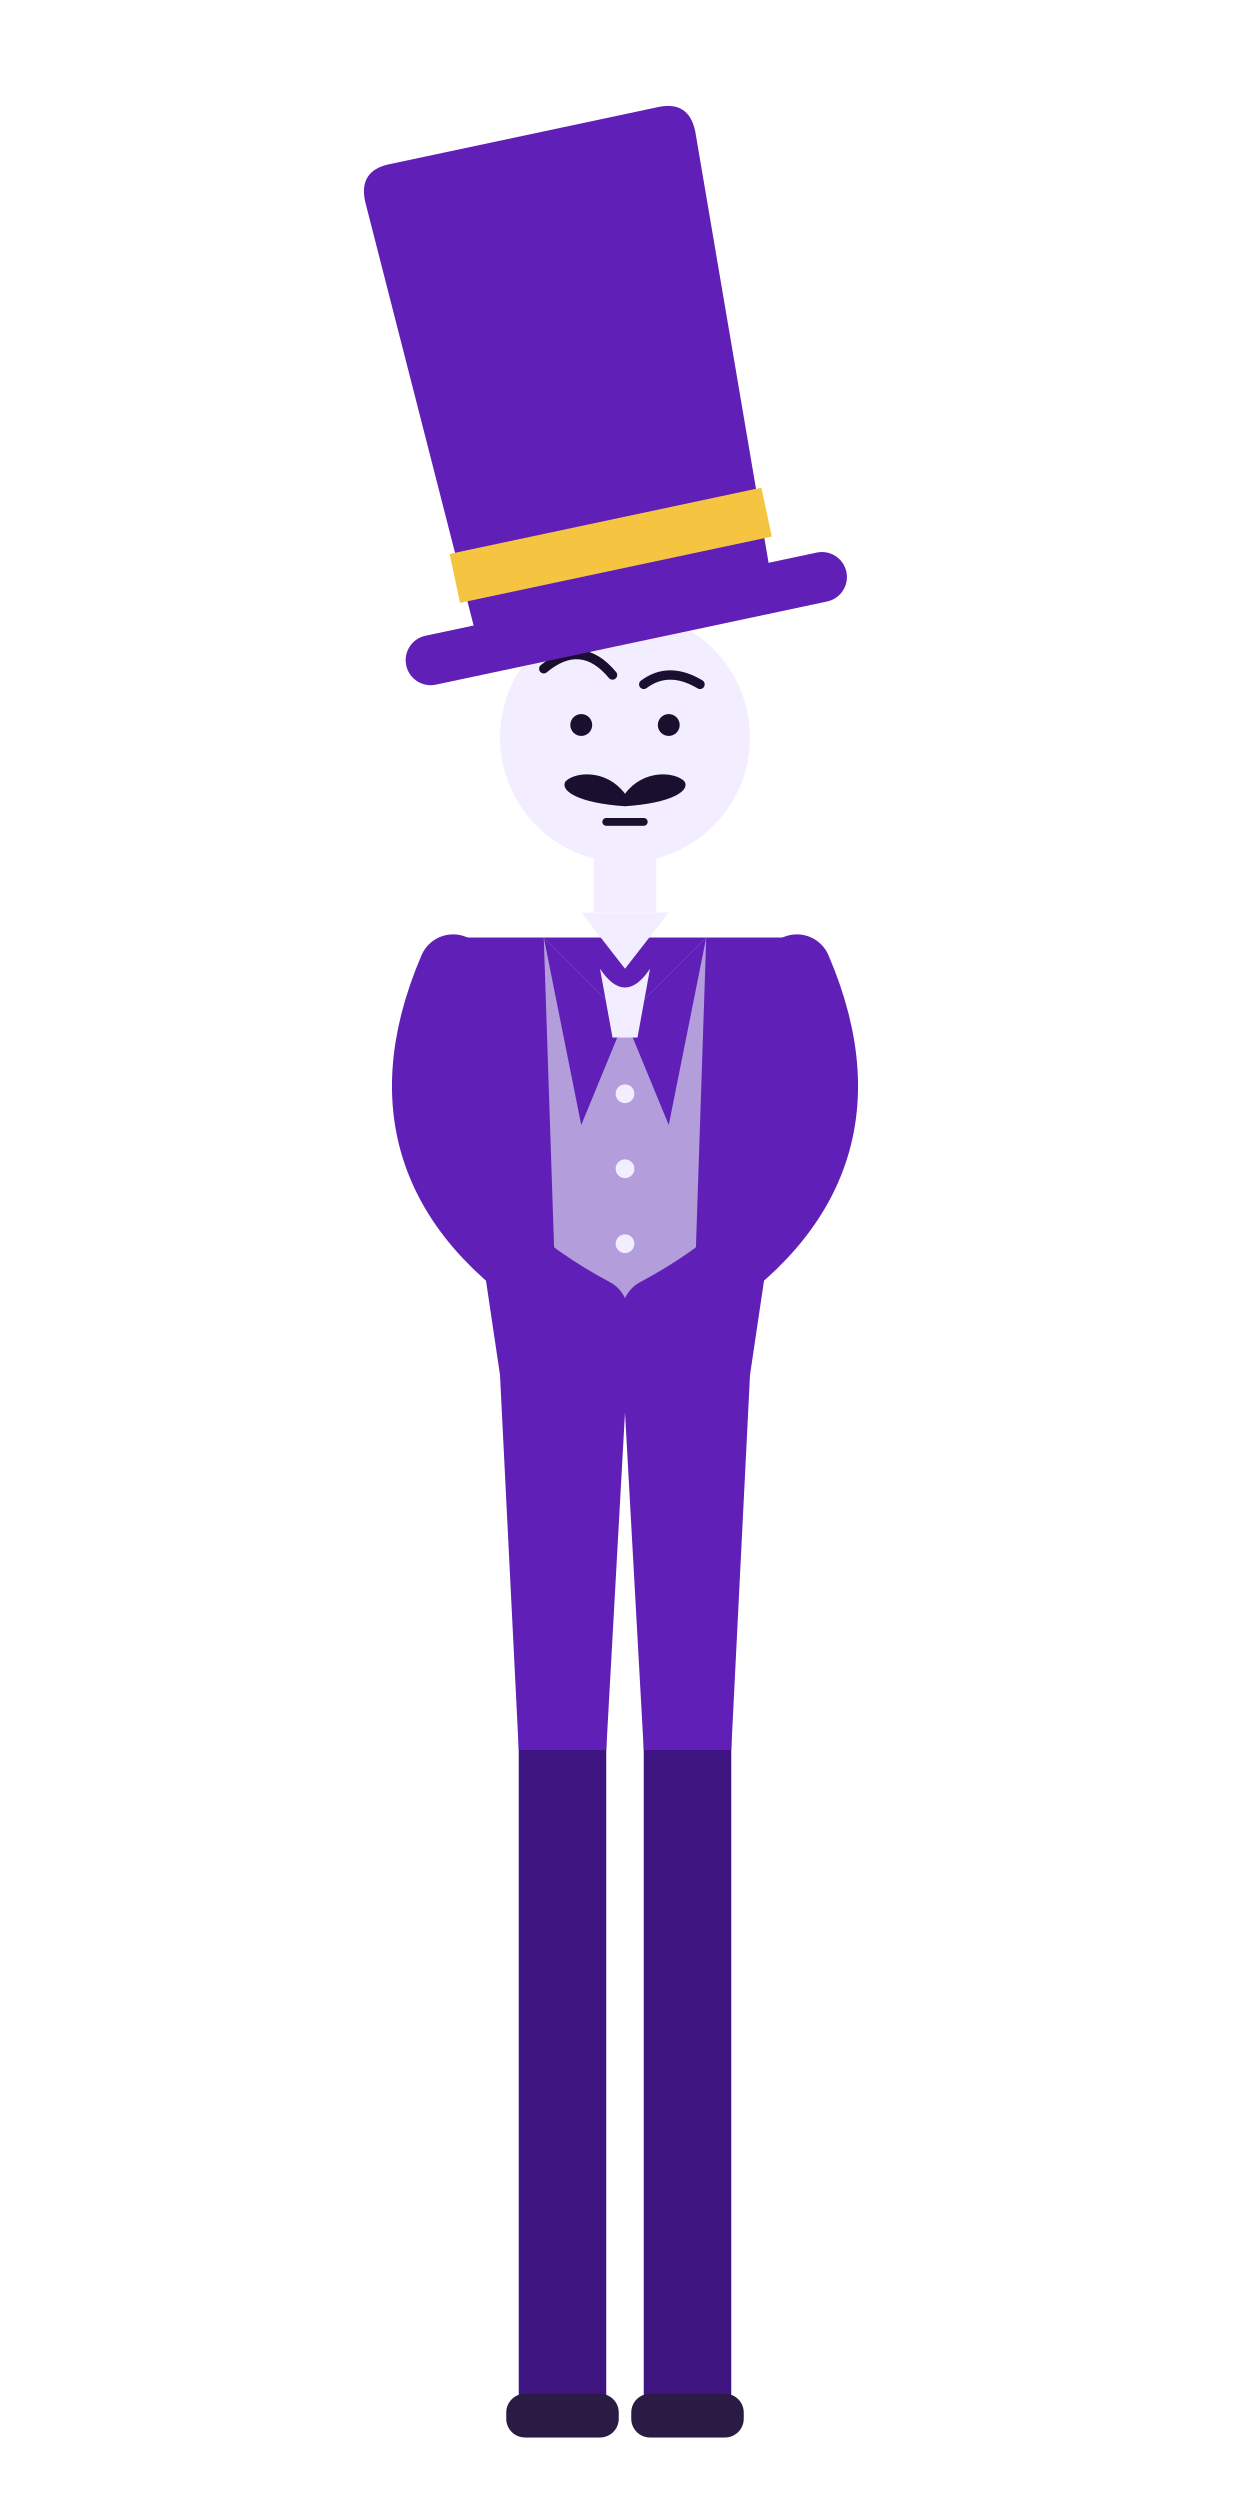
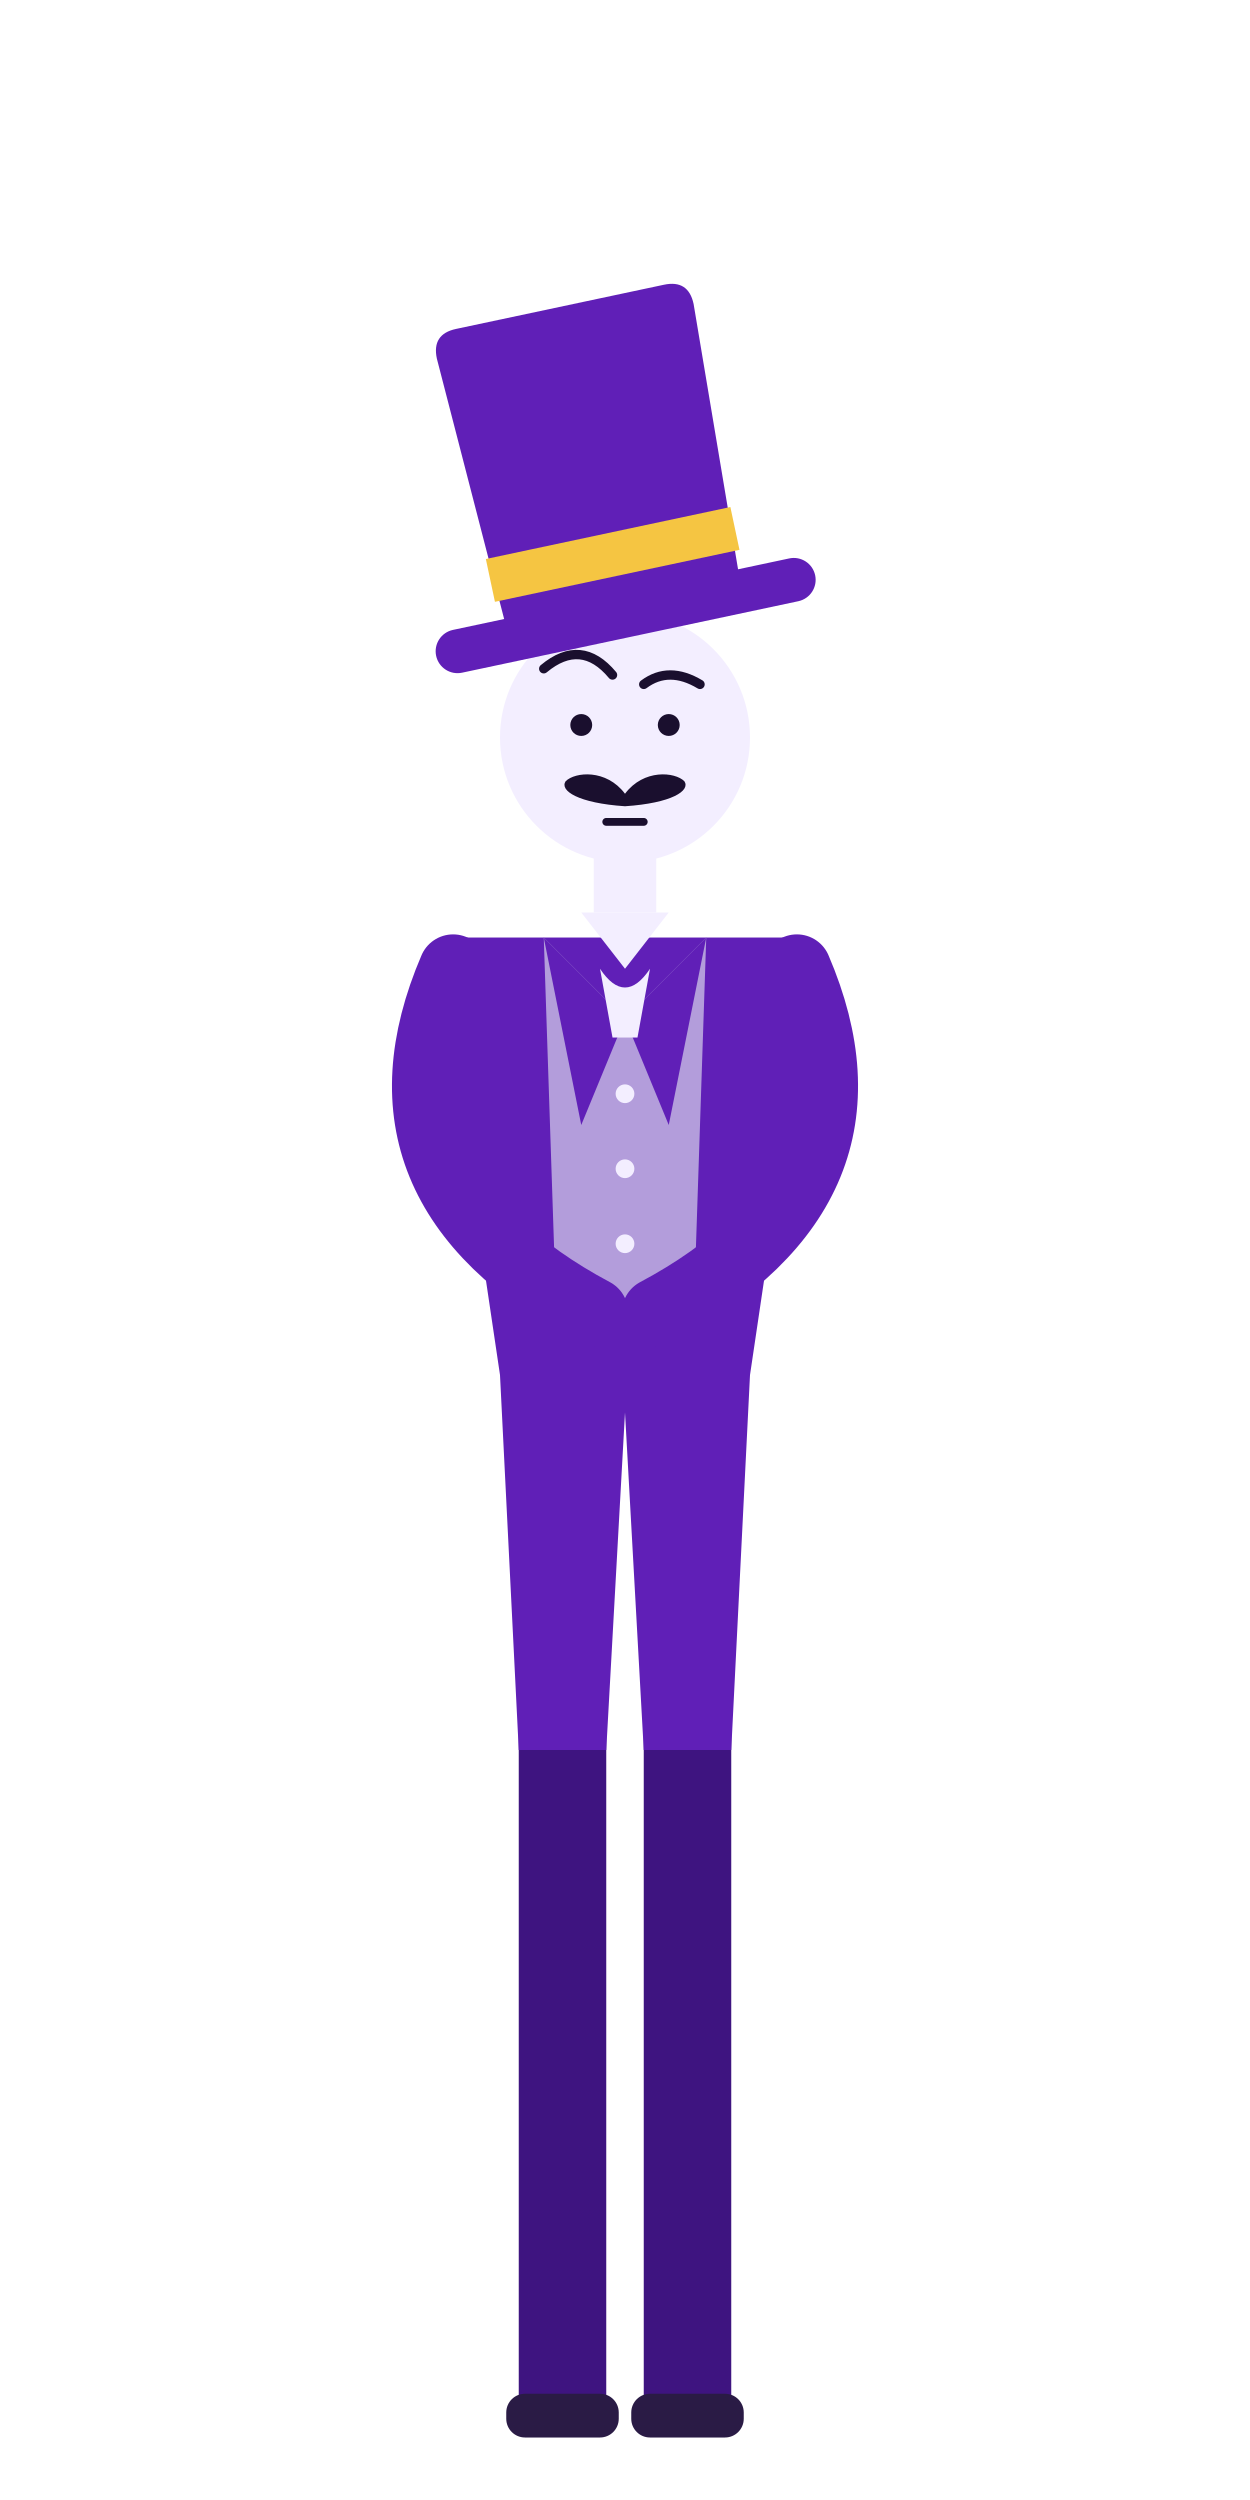
<svg xmlns="http://www.w3.org/2000/svg" viewBox="0 0 400 800" width="400" height="800">
  <rect x="166" y="430" width="28" height="340" fill="#3E1480" />
  <rect x="206" y="430" width="28" height="340" fill="#3E1480" />
  <rect x="162" y="766" width="36" height="14" rx="6" fill="#2A1B45" />
  <rect x="202" y="766" width="36" height="14" rx="6" fill="#2A1B45" />
  <path d="M145 300 Q139 300 141 312 L160 440 L166 560 L194 560 L200 452 L206 560 L234 560 L240 440 L259 312 Q261 300 255 300 Z" fill="#601FB7" />
  <path d="M174 300 L200 326 L226 300 L222 420 L178 420 Z" fill="#B39DDB" />
  <path d="M174 300 L186 360 L200 326 Z M226 300 L214 360 L200 326 Z" fill="#601FB7" />
  <circle cx="200" cy="350" r="3" fill="#F3EEFF" />
  <circle cx="200" cy="374" r="3" fill="#F3EEFF" />
  <circle cx="200" cy="398" r="3" fill="#F3EEFF" />
  <path d="M186 292 L200 310 L214 292 Z" fill="#F3EEFF" />
  <path d="M192 310 Q200 322 208 310 L204 332 L196 332 Z" fill="#F3EEFF" />
  <path d="M145 310 Q115 380 190 420" stroke="#601FB7" stroke-width="22" stroke-linecap="round" fill="none" />
  <path d="M255 310 Q285 380 210 420" stroke="#601FB7" stroke-width="22" stroke-linecap="round" fill="none" />
  <circle cx="200" cy="236" r="40" fill="#F3EEFF" />
  <circle cx="186" cy="232" r="3.5" fill="#1A0F2E" />
  <circle cx="214" cy="232" r="3.5" fill="#1A0F2E" />
  <path d="M174 214 Q186 204 196 216" stroke="#1A0F2E" stroke-width="3" fill="none" stroke-linecap="round" />
  <path d="M206 219 Q214 213 224 219" stroke="#1A0F2E" stroke-width="3" fill="none" stroke-linecap="round" />
  <path d="M200 254 C194 246 184 247 181 250 C179 253 185 257 200 258 C215 257 221 253 219 250 C216 247 206 246 200 254 Z" fill="#1A0F2E" />
  <line x1="194" y1="263" x2="206" y2="263" stroke="#1A0F2E" stroke-width="2.5" stroke-linecap="round" />
  <rect x="190" y="272" width="20" height="20" fill="#F3EEFF" />
  <g transform="rotate(-12 200 196)">
-     <path d="M152 196 L146 50 Q146 40 156 40 L244 40 Q254 40 254 50 L248 196 Z" fill="#601FB7" />
-     <rect x="149" y="166" width="102" height="16" fill="#F5C542" />
-     <rect x="128" y="190" width="144" height="16" rx="8" fill="#601FB7" />
+     <path d="M162 196 L158 104 Q158 96 166 96 L234 96 Q242 96 242 104 L238 196 Z" fill="#601FB7" />
+     <rect x="160" y="170" width="80" height="14" fill="#F5C542" />
+     <rect x="138" y="190" width="124" height="14" rx="7" fill="#601FB7" />
  </g>
</svg>
